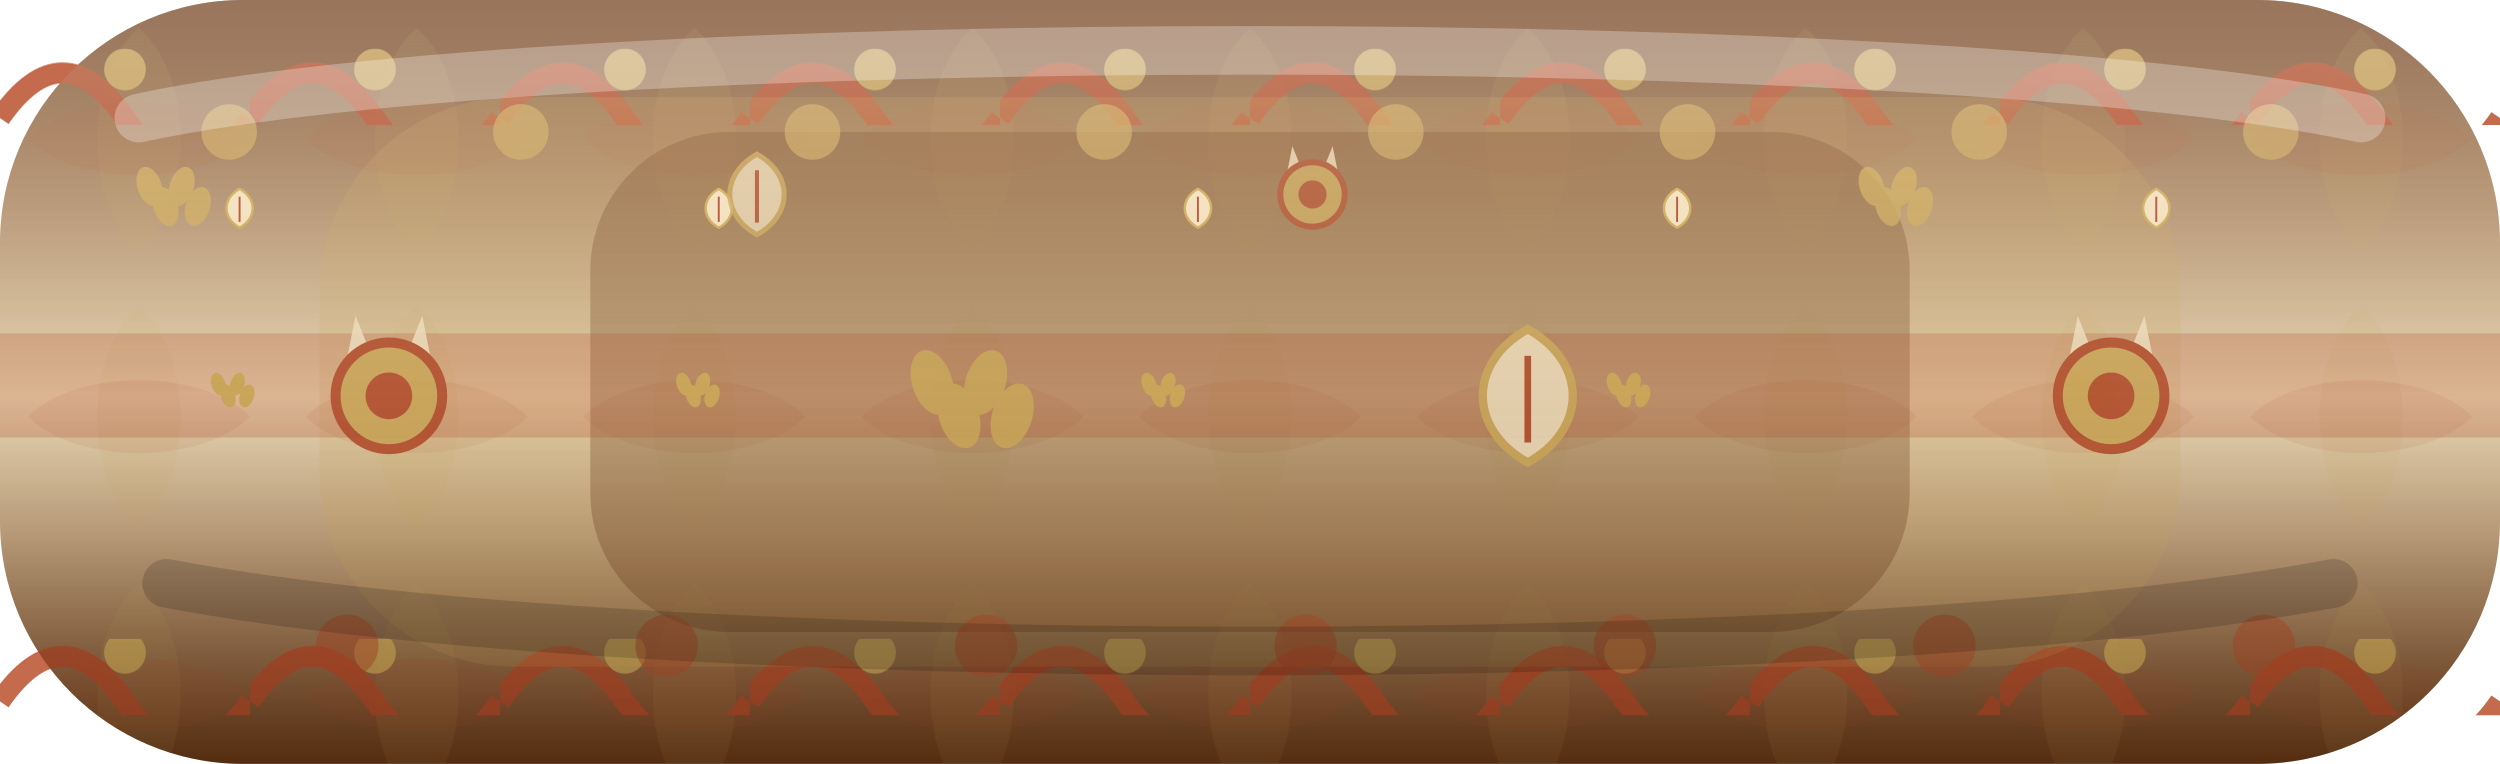
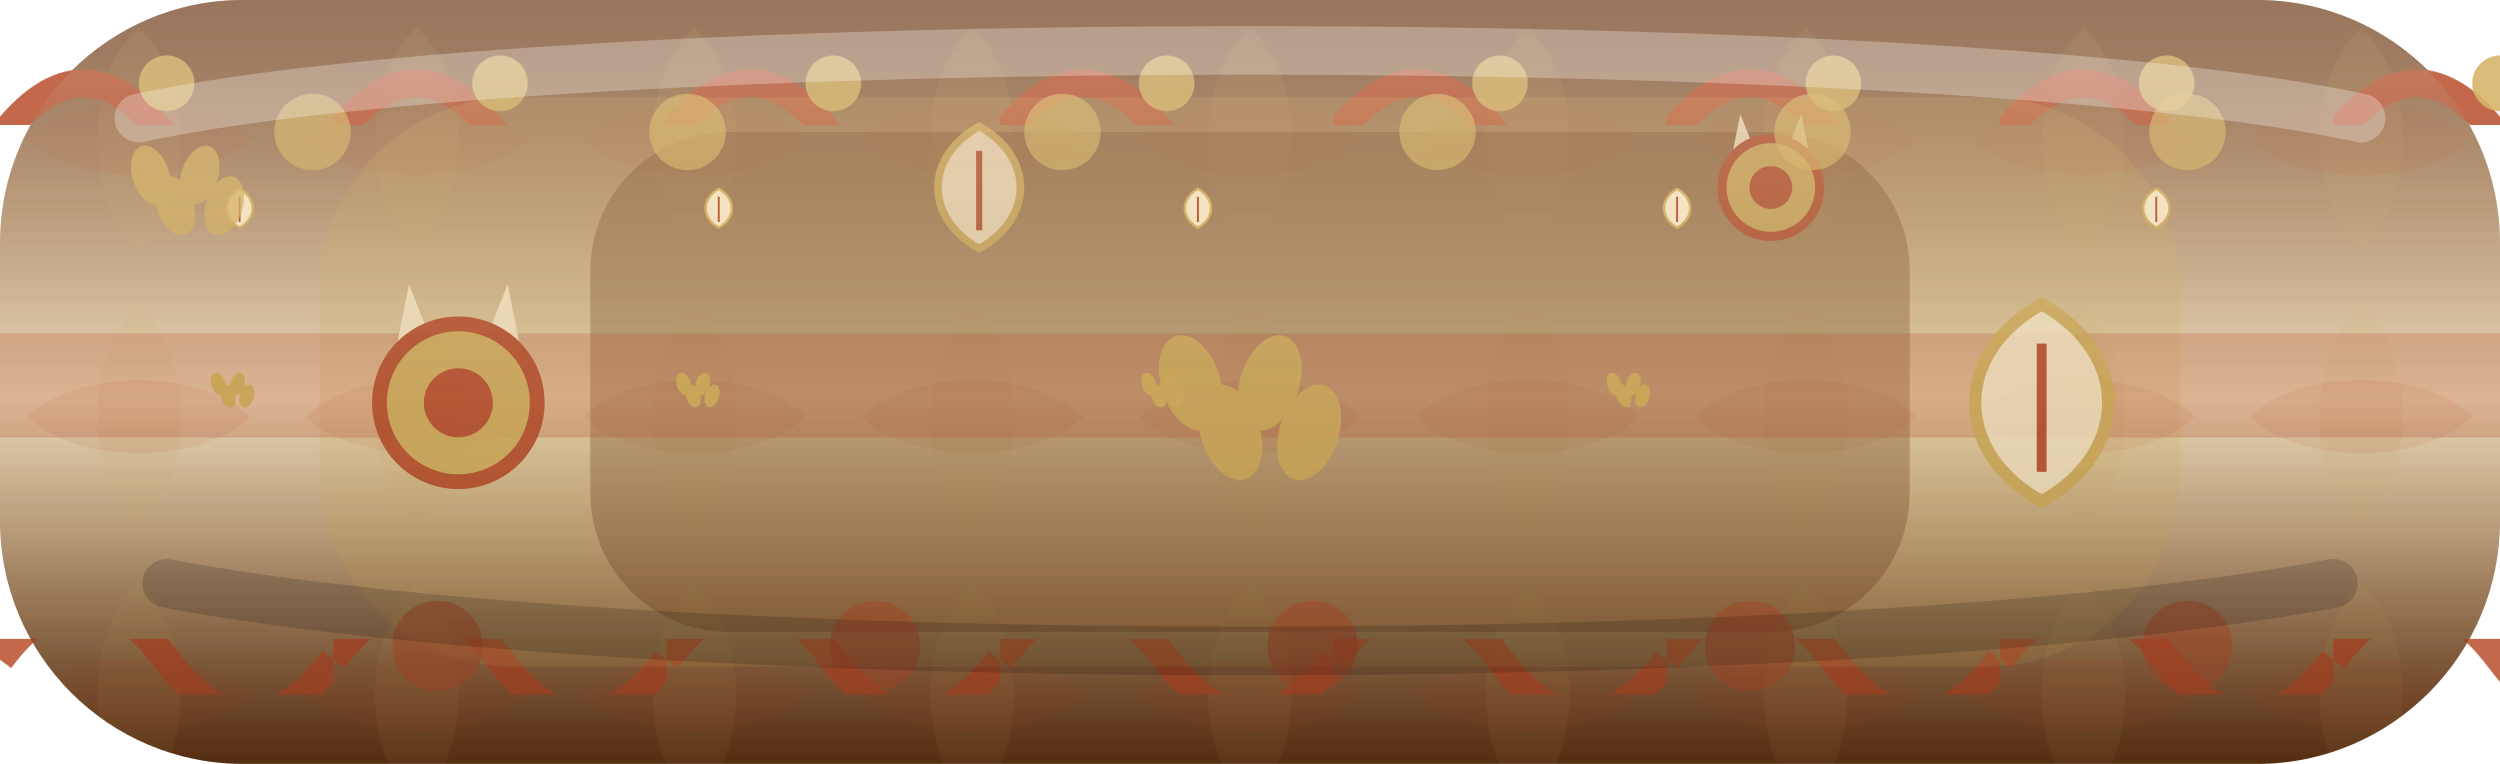
<svg xmlns="http://www.w3.org/2000/svg" width="720" height="220" viewBox="0 0 720 220">
  <defs>
    <linearGradient id="bg" x1="0" y1="0" x2="0" y2="1">
      <stop offset="0%" stop-color="#6d3a16" />
      <stop offset="52%" stop-color="#f5e2bd" />
      <stop offset="100%" stop-color="#6d3a16" />
    </linearGradient>
    <linearGradient id="satin" x1="0" y1="0" x2="0" y2="1">
      <stop offset="0%" stop-color="rgba(255,255,255,0.30)" />
      <stop offset="24%" stop-color="rgba(255,255,255,0.12)" />
      <stop offset="70%" stop-color="rgba(0,0,0,0.06)" />
      <stop offset="100%" stop-color="rgba(0,0,0,0.22)" />
    </linearGradient>
    <pattern id="brocade-thanksgiving3" width="80" height="80" patternUnits="userSpaceOnUse">
      <path d="M 40 8 C 56 22, 56 58, 40 72 C 24 58, 24 22, 40 8 Z" fill="#d1ab58" opacity="0.10" />
      <path d="M 8 40 C 22 26, 58 26, 72 40 C 58 54, 22 54, 8 40 Z" fill="#b84c29" opacity="0.10" />
    </pattern>
-     <pattern id="trim-thanksgiving3" width="72" height="42" patternUnits="userSpaceOnUse">
-       <path d="M 0 34 Q 18 8 36 34 T 72 34" stroke="#b84c29" stroke-width="6" fill="none" opacity="0.92" />
-       <circle cx="36" cy="20" r="6" fill="#d1ab58" opacity="0.86" />
+     <pattern id="trim-thanksgiving3" width="96" height="50" patternUnits="userSpaceOnUse">
+       <path d="M 0 40 Q 24 8 48 40 T 96 40" stroke="#b84c29" stroke-width="8" fill="none" opacity="0.94" />
+       <circle cx="48" cy="24" r="8" fill="#d1ab58" opacity="0.9" />
    </pattern>
  </defs>
  <rect width="720" height="220" rx="70" fill="url(#bg)" />
  <rect x="0" y="0" width="720" height="220" rx="70" fill="url(#brocade-thanksgiving3)" />
  <rect x="0" y="14" width="720" height="22" fill="url(#trim-thanksgiving3)" opacity="0.90" />
  <rect x="0" y="184" width="720" height="22" fill="url(#trim-thanksgiving3)" opacity="0.90" />
  <rect x="92" y="28" width="536" height="164" rx="56" fill="#d1ab58" opacity="0.18" />
  <rect x="170" y="38" width="380" height="144" rx="40" fill="#6d3a16" opacity="0.30" />
  <rect x="0" y="96" width="720" height="30" fill="#b84c29" opacity="0.26" />
  <g transform="translate(67 112)">
    <ellipse cx="-4.08" cy="-1.36" rx="2.04" ry="3.4" fill="#d1ab58" transform="rotate(-18 -4.08 -1.36)" />
    <ellipse cx="-1.36" cy="2.04" rx="2.04" ry="3.4" fill="#d1ab58" transform="rotate(-18 -1.36 2.04)" />
    <ellipse cx="1.36" cy="-1.36" rx="2.04" ry="3.4" fill="#d1ab58" transform="rotate(18 1.36 -1.36)" />
    <ellipse cx="4.08" cy="2.04" rx="2.04" ry="3.4" fill="#d1ab58" transform="rotate(18 4.08 2.04)" />
  </g>
  <g transform="translate(201 112)">
    <ellipse cx="-4.08" cy="-1.36" rx="2.04" ry="3.4" fill="#d1ab58" transform="rotate(-18 -4.08 -1.36)" />
    <ellipse cx="-1.36" cy="2.04" rx="2.04" ry="3.4" fill="#d1ab58" transform="rotate(-18 -1.36 2.04)" />
    <ellipse cx="1.36" cy="-1.36" rx="2.04" ry="3.4" fill="#d1ab58" transform="rotate(18 1.36 -1.36)" />
    <ellipse cx="4.08" cy="2.04" rx="2.04" ry="3.4" fill="#d1ab58" transform="rotate(18 4.08 2.04)" />
  </g>
  <g transform="translate(335 112)">
    <ellipse cx="-4.08" cy="-1.36" rx="2.04" ry="3.4" fill="#d1ab58" transform="rotate(-18 -4.08 -1.36)" />
    <ellipse cx="-1.36" cy="2.04" rx="2.04" ry="3.4" fill="#d1ab58" transform="rotate(-18 -1.36 2.04)" />
    <ellipse cx="1.36" cy="-1.36" rx="2.04" ry="3.4" fill="#d1ab58" transform="rotate(18 1.36 -1.36)" />
    <ellipse cx="4.08" cy="2.04" rx="2.04" ry="3.4" fill="#d1ab58" transform="rotate(18 4.08 2.04)" />
  </g>
  <g transform="translate(469 112)">
    <ellipse cx="-4.08" cy="-1.36" rx="2.04" ry="3.4" fill="#d1ab58" transform="rotate(-18 -4.08 -1.36)" />
    <ellipse cx="-1.36" cy="2.04" rx="2.04" ry="3.4" fill="#d1ab58" transform="rotate(-18 -1.36 2.04)" />
    <ellipse cx="1.36" cy="-1.36" rx="2.04" ry="3.4" fill="#d1ab58" transform="rotate(18 1.36 -1.36)" />
    <ellipse cx="4.08" cy="2.04" rx="2.04" ry="3.4" fill="#d1ab58" transform="rotate(18 4.08 2.04)" />
  </g>
  <g transform="translate(603 112)">
    <ellipse cx="-4.08" cy="-1.36" rx="2.04" ry="3.4" fill="#d1ab58" transform="rotate(-18 -4.08 -1.36)" />
    <ellipse cx="-1.36" cy="2.04" rx="2.04" ry="3.4" fill="#d1ab58" transform="rotate(-18 -1.36 2.04)" />
    <ellipse cx="1.36" cy="-1.36" rx="2.04" ry="3.4" fill="#d1ab58" transform="rotate(18 1.36 -1.36)" />
    <ellipse cx="4.08" cy="2.04" rx="2.04" ry="3.4" fill="#d1ab58" transform="rotate(18 4.08 2.04)" />
  </g>
  <g transform="translate(69 60)">
    <path d="M 0 -5.6 C 5.04 -2.8, 5.04 2.8, 0 5.6 C -5.04 2.8, -5.04 -2.8, 0 -5.6 Z" fill="#f5e2bd" stroke="#d1ab58" stroke-width="0.7" />
    <path d="M 0 -3.36 L 0 3.92" stroke="#b84c29" stroke-width="0.56" />
  </g>
  <g transform="translate(207 60)">
    <path d="M 0 -5.6 C 5.04 -2.8, 5.04 2.8, 0 5.6 C -5.04 2.8, -5.04 -2.8, 0 -5.6 Z" fill="#f5e2bd" stroke="#d1ab58" stroke-width="0.7" />
    <path d="M 0 -3.36 L 0 3.92" stroke="#b84c29" stroke-width="0.56" />
  </g>
  <g transform="translate(345 60)">
    <path d="M 0 -5.6 C 5.04 -2.8, 5.04 2.8, 0 5.6 C -5.04 2.8, -5.04 -2.8, 0 -5.6 Z" fill="#f5e2bd" stroke="#d1ab58" stroke-width="0.7" />
    <path d="M 0 -3.36 L 0 3.92" stroke="#b84c29" stroke-width="0.56" />
  </g>
  <g transform="translate(483 60)">
    <path d="M 0 -5.6 C 5.04 -2.8, 5.04 2.8, 0 5.6 C -5.04 2.8, -5.04 -2.8, 0 -5.6 Z" fill="#f5e2bd" stroke="#d1ab58" stroke-width="0.7" />
    <path d="M 0 -3.36 L 0 3.92" stroke="#b84c29" stroke-width="0.56" />
  </g>
  <g transform="translate(621 60)">
    <path d="M 0 -5.6 C 5.04 -2.8, 5.04 2.8, 0 5.6 C -5.04 2.8, -5.04 -2.8, 0 -5.6 Z" fill="#f5e2bd" stroke="#d1ab58" stroke-width="0.7" />
    <path d="M 0 -3.36 L 0 3.92" stroke="#b84c29" stroke-width="0.56" />
  </g>
  <g opacity="0.74">
-     <g transform="translate(50 56)">
-       <ellipse cx="-6.96" cy="-2.32" rx="3.48" ry="5.8" fill="#d1ab58" transform="rotate(-18 -6.96 -2.32)" />
-       <ellipse cx="-2.32" cy="3.48" rx="3.48" ry="5.8" fill="#d1ab58" transform="rotate(-18 -2.32 3.48)" />
-       <ellipse cx="2.32" cy="-2.32" rx="3.48" ry="5.8" fill="#d1ab58" transform="rotate(18 2.32 -2.32)" />
-       <ellipse cx="6.96" cy="3.48" rx="3.48" ry="5.8" fill="#d1ab58" transform="rotate(18 6.96 3.48)" />
+     <g transform="translate(54 54)">
+       <ellipse cx="-10.56" cy="-3.52" rx="5.28" ry="8.8" fill="#d1ab58" transform="rotate(-18 -10.56 -3.52)" />
+       <ellipse cx="-3.52" cy="5.28" rx="5.28" ry="8.8" fill="#d1ab58" transform="rotate(-18 -3.52 5.28)" />
+       <ellipse cx="3.52" cy="-3.52" rx="5.28" ry="8.8" fill="#d1ab58" transform="rotate(18 3.52 -3.52)" />
+       <ellipse cx="10.56" cy="5.28" rx="5.28" ry="8.8" fill="#d1ab58" transform="rotate(18 10.56 5.28)" />
    </g>
-     <g transform="translate(218 56)">
-       <path d="M 0 -11.6 C 10.44 -5.8, 10.44 5.8, 0 11.6 C -10.44 5.8, -10.44 -5.8, 0 -11.6 Z" fill="#f5e2bd" stroke="#d1ab58" stroke-width="1.45" />
-       <path d="M 0 -6.96 L 0 8.12" stroke="#b84c29" stroke-width="1.16" />
+     <g transform="translate(282 54)">
+       <path d="M 0 -17.6 C 15.84 -8.8, 15.84 8.8, 0 17.6 C -15.84 8.8, -15.84 -8.8, 0 -17.6 Z" fill="#f5e2bd" stroke="#d1ab58" stroke-width="2.2" />
+       <path d="M 0 -10.56 L 0 12.32" stroke="#b84c29" stroke-width="1.76" />
    </g>
-     <g transform="translate(378 56)">
-       <path d="M -5.8 -13.92 L -1.16 -2.32 L -8.12 -2.32 Z M 5.8 -13.92 L 1.16 -2.32 L 8.12 -2.32 Z" fill="#f5e2bd" />
-       <circle r="9.28" fill="#d1ab58" stroke="#b84c29" stroke-width="1.74" />
-       <circle r="4.06" fill="#b84c29" />
-     </g>
-     <g transform="translate(546 56)">
-       <ellipse cx="-6.96" cy="-2.32" rx="3.48" ry="5.8" fill="#d1ab58" transform="rotate(-18 -6.96 -2.32)" />
-       <ellipse cx="-2.32" cy="3.48" rx="3.48" ry="5.8" fill="#d1ab58" transform="rotate(-18 -2.32 3.48)" />
-       <ellipse cx="2.32" cy="-2.32" rx="3.48" ry="5.8" fill="#d1ab58" transform="rotate(18 2.32 -2.32)" />
-       <ellipse cx="6.96" cy="3.48" rx="3.48" ry="5.8" fill="#d1ab58" transform="rotate(18 6.96 3.48)" />
+     <g transform="translate(510 54)">
+       <path d="M -8.8 -21.12 L -1.76 -3.52 L -12.32 -3.52 Z M 8.8 -21.12 L 1.76 -3.52 L 12.32 -3.52 Z" fill="#f5e2bd" />
+       <circle r="14.08" fill="#d1ab58" stroke="#b84c29" stroke-width="2.64" />
+       <circle r="6.16" fill="#b84c29" />
    </g>
  </g>
  <g opacity="0.88">
-     <g transform="translate(112 114)">
-       <path d="M -9.6 -23.04 L -1.92 -3.84 L -13.44 -3.84 Z M 9.6 -23.04 L 1.92 -3.84 L 13.44 -3.84 Z" fill="#f5e2bd" />
-       <circle r="15.36" fill="#d1ab58" stroke="#b84c29" stroke-width="2.88" />
-       <circle r="6.72" fill="#b84c29" />
+     <g transform="translate(132 116)">
+       <path d="M -14.2 -34.08 L -2.84 -5.68 L -19.88 -5.68 Z M 14.2 -34.08 L 2.84 -5.68 L 19.88 -5.68 Z" fill="#f5e2bd" />
+       <circle r="22.72" fill="#d1ab58" stroke="#b84c29" stroke-width="4.26" />
+       <circle r="9.94" fill="#b84c29" />
    </g>
-     <g transform="translate(280 114)">
-       <ellipse cx="-11.52" cy="-3.84" rx="5.76" ry="9.6" fill="#d1ab58" transform="rotate(-18 -11.52 -3.84)" />
-       <ellipse cx="-3.84" cy="5.76" rx="5.76" ry="9.6" fill="#d1ab58" transform="rotate(-18 -3.84 5.76)" />
-       <ellipse cx="3.84" cy="-3.84" rx="5.76" ry="9.6" fill="#d1ab58" transform="rotate(18 3.84 -3.84)" />
-       <ellipse cx="11.52" cy="5.76" rx="5.76" ry="9.6" fill="#d1ab58" transform="rotate(18 11.52 5.76)" />
+     <g transform="translate(360 116)">
+       <ellipse cx="-17.04" cy="-5.68" rx="8.52" ry="14.2" fill="#d1ab58" transform="rotate(-18 -17.04 -5.68)" />
+       <ellipse cx="-5.68" cy="8.52" rx="8.52" ry="14.2" fill="#d1ab58" transform="rotate(-18 -5.68 8.52)" />
+       <ellipse cx="5.68" cy="-5.68" rx="8.52" ry="14.2" fill="#d1ab58" transform="rotate(18 5.68 -5.68)" />
+       <ellipse cx="17.04" cy="8.52" rx="8.52" ry="14.2" fill="#d1ab58" transform="rotate(18 17.04 8.52)" />
    </g>
-     <g transform="translate(440 114)">
-       <path d="M 0 -19.2 C 17.28 -9.6, 17.28 9.6, 0 19.2 C -17.28 9.6, -17.28 -9.6, 0 -19.2 Z" fill="#f5e2bd" stroke="#d1ab58" stroke-width="2.4" />
-       <path d="M 0 -11.52 L 0 13.44" stroke="#b84c29" stroke-width="1.92" />
-     </g>
-     <g transform="translate(608 114)">
-       <path d="M -9.6 -23.04 L -1.92 -3.84 L -13.44 -3.84 Z M 9.6 -23.04 L 1.92 -3.84 L 13.44 -3.84 Z" fill="#f5e2bd" />
-       <circle r="15.36" fill="#d1ab58" stroke="#b84c29" stroke-width="2.88" />
-       <circle r="6.72" fill="#b84c29" />
+     <g transform="translate(588 116)">
+       <path d="M 0 -28.4 C 25.56 -14.2, 25.56 14.2, 0 28.4 C -25.56 14.2, -25.56 -14.2, 0 -28.4 Z" fill="#f5e2bd" stroke="#d1ab58" stroke-width="3.55" />
+       <path d="M 0 -17.04 L 0 19.88" stroke="#b84c29" stroke-width="2.84" />
    </g>
  </g>
  <g opacity="0.82">
-     <circle cx="66" cy="38" r="8" fill="#d1ab58" opacity="0.78" />
-     <circle cx="150" cy="38" r="8" fill="#d1ab58" opacity="0.78" />
-     <circle cx="234" cy="38" r="8" fill="#d1ab58" opacity="0.78" />
-     <circle cx="318" cy="38" r="8" fill="#d1ab58" opacity="0.78" />
-     <circle cx="402" cy="38" r="8" fill="#d1ab58" opacity="0.78" />
-     <circle cx="486" cy="38" r="8" fill="#d1ab58" opacity="0.78" />
-     <circle cx="570" cy="38" r="8" fill="#d1ab58" opacity="0.78" />
-     <circle cx="654" cy="38" r="8" fill="#d1ab58" opacity="0.78" />
+     <circle cx="90" cy="38" r="11" fill="#d1ab58" opacity="0.82" />
+     <circle cx="198" cy="38" r="11" fill="#d1ab58" opacity="0.82" />
+     <circle cx="306" cy="38" r="11" fill="#d1ab58" opacity="0.82" />
+     <circle cx="414" cy="38" r="11" fill="#d1ab58" opacity="0.82" />
+     <circle cx="522" cy="38" r="11" fill="#d1ab58" opacity="0.82" />
+     <circle cx="630" cy="38" r="11" fill="#d1ab58" opacity="0.82" />
  </g>
  <g opacity="0.72">
-     <circle cx="100" cy="186" r="9" fill="#b84c29" opacity="0.68" />
-     <circle cx="192" cy="186" r="9" fill="#b84c29" opacity="0.68" />
-     <circle cx="284" cy="186" r="9" fill="#b84c29" opacity="0.68" />
-     <circle cx="376" cy="186" r="9" fill="#b84c29" opacity="0.68" />
-     <circle cx="468" cy="186" r="9" fill="#b84c29" opacity="0.68" />
-     <circle cx="560" cy="186" r="9" fill="#b84c29" opacity="0.68" />
-     <circle cx="652" cy="186" r="9" fill="#b84c29" opacity="0.68" />
+     <circle cx="126" cy="186" r="13" fill="#b84c29" opacity="0.72" />
+     <circle cx="252" cy="186" r="13" fill="#b84c29" opacity="0.72" />
+     <circle cx="378" cy="186" r="13" fill="#b84c29" opacity="0.72" />
+     <circle cx="504" cy="186" r="13" fill="#b84c29" opacity="0.72" />
+     <circle cx="630" cy="186" r="13" fill="#b84c29" opacity="0.72" />
  </g>
  <rect x="0" y="0" width="720" height="220" rx="70" fill="url(#satin)" />
  <path d="M 40 34 C 160 8, 560 8, 680 34" stroke="rgba(255,255,255,0.28)" stroke-width="14" stroke-linecap="round" fill="none" />
  <path d="M 48 168 C 184 194, 536 194, 672 168" stroke="rgba(0,0,0,0.16)" stroke-width="14" stroke-linecap="round" fill="none" />
</svg>
